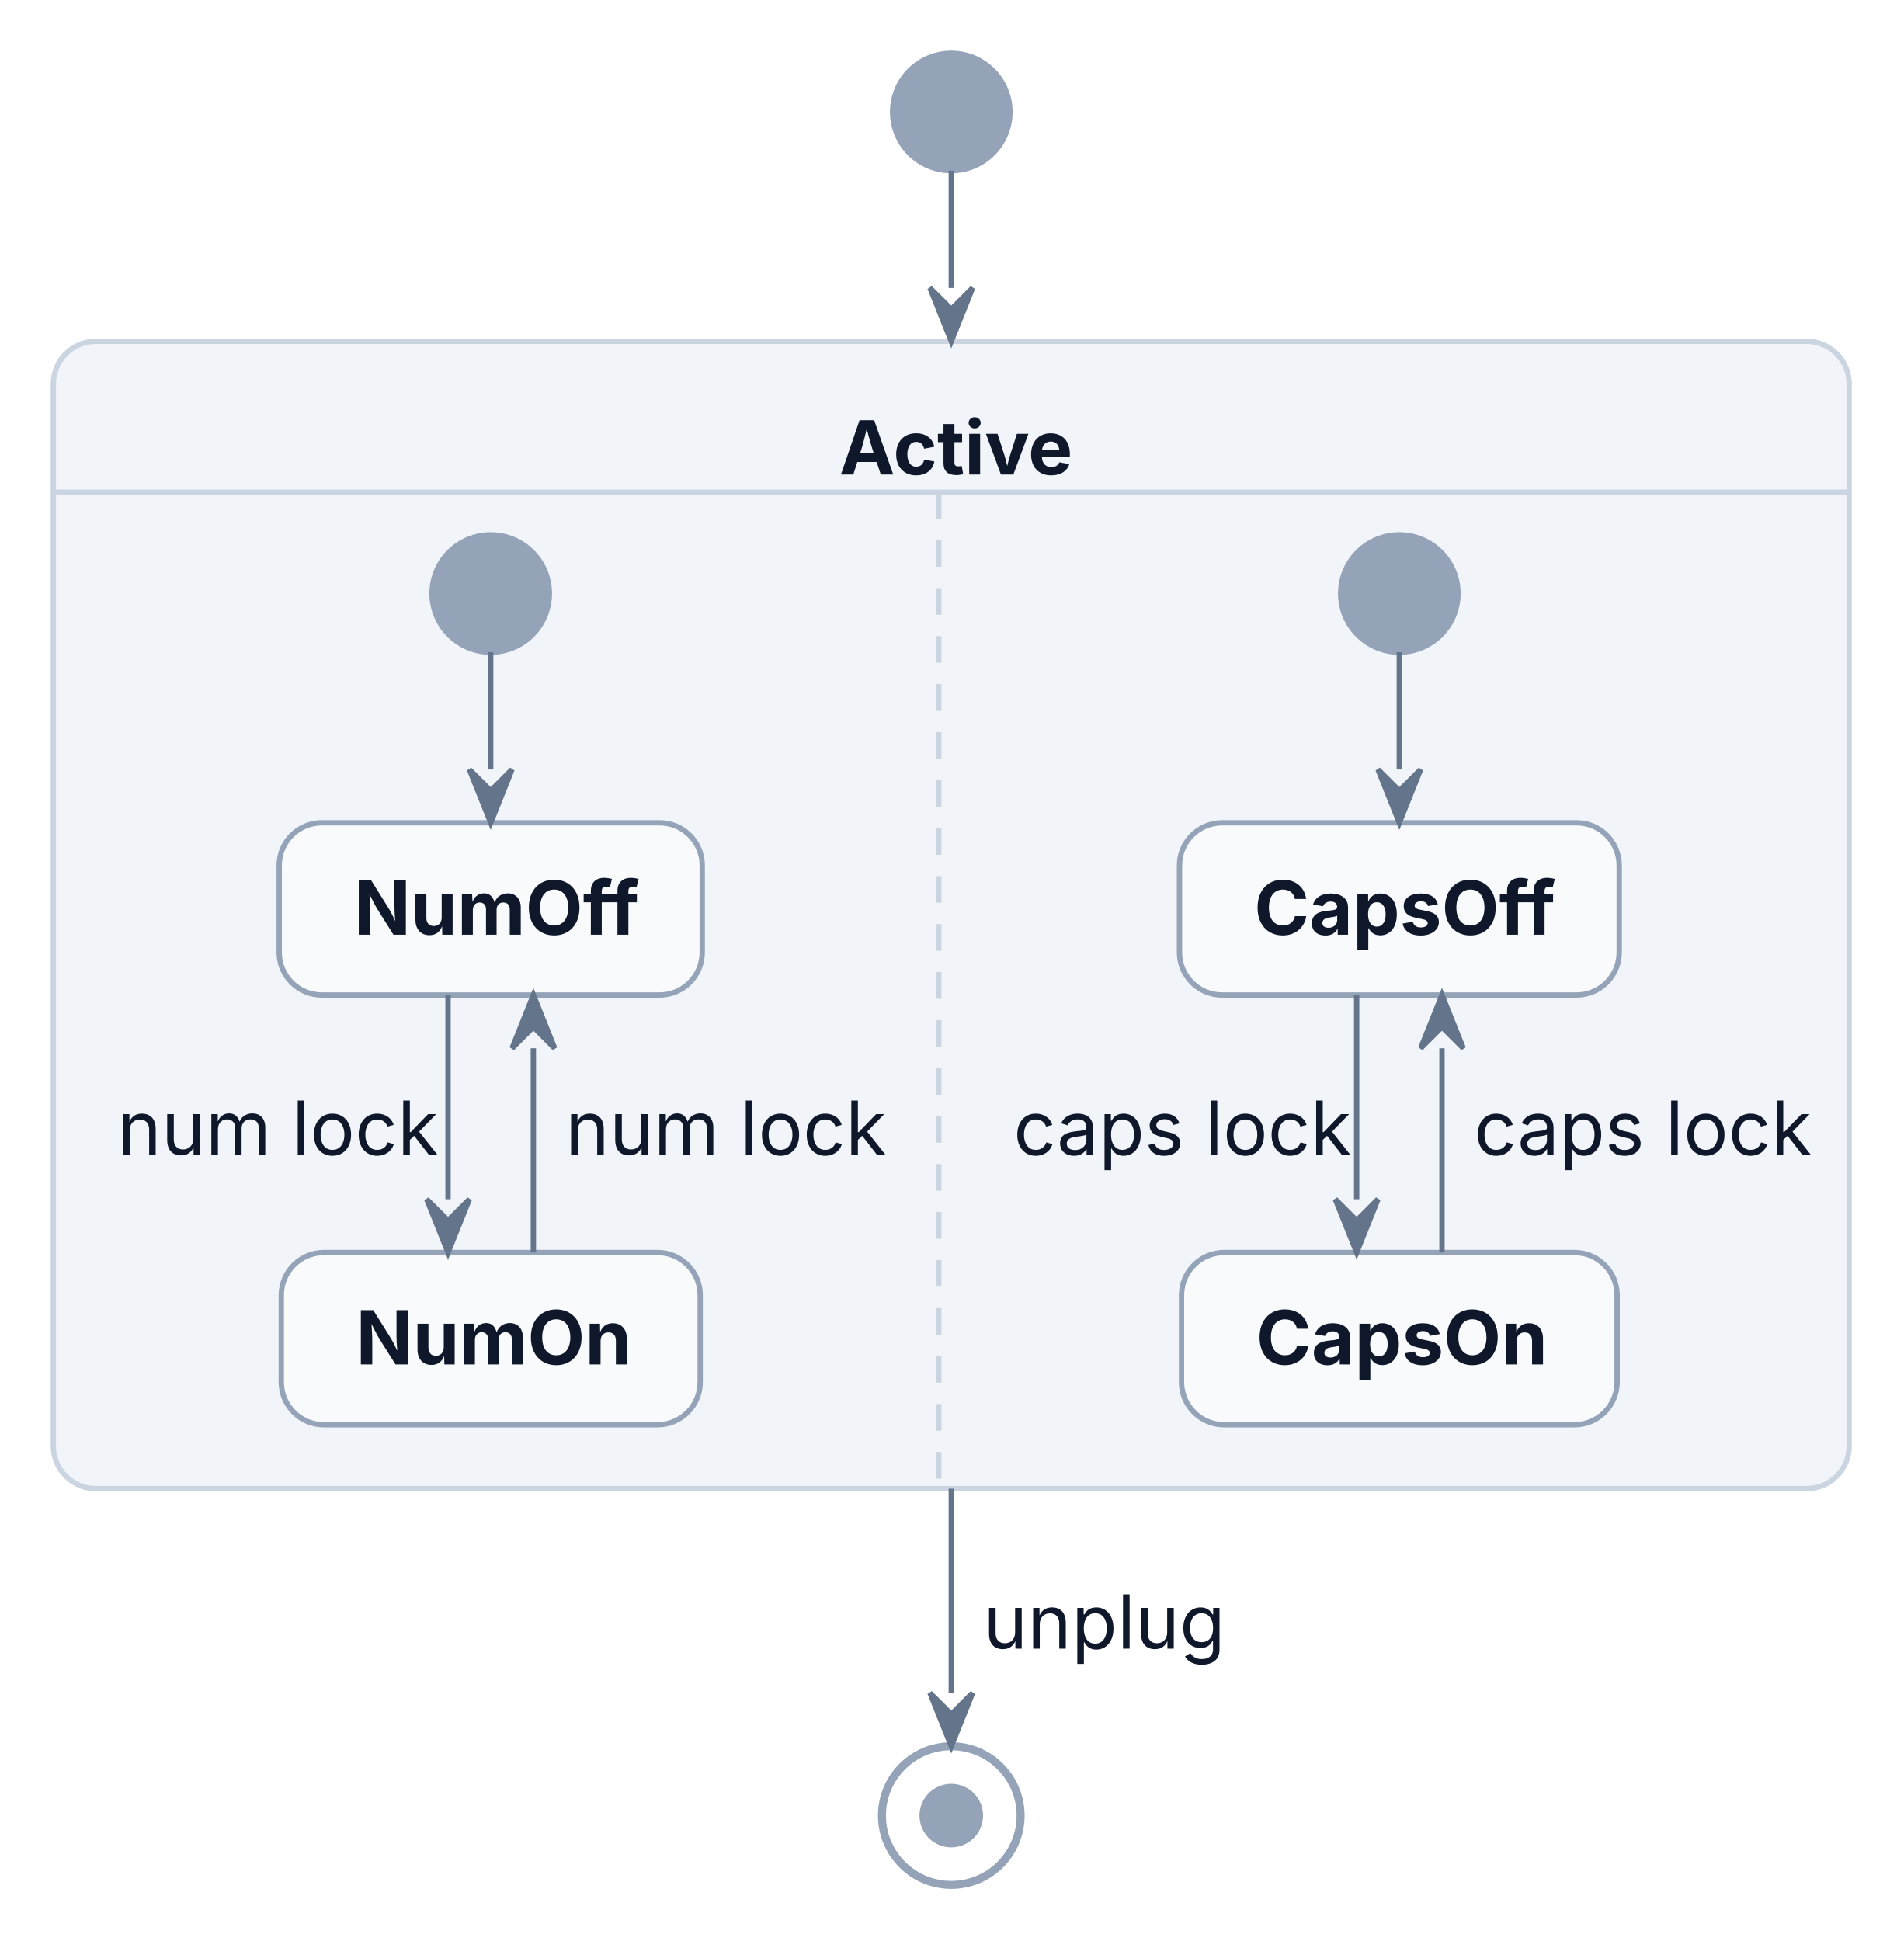
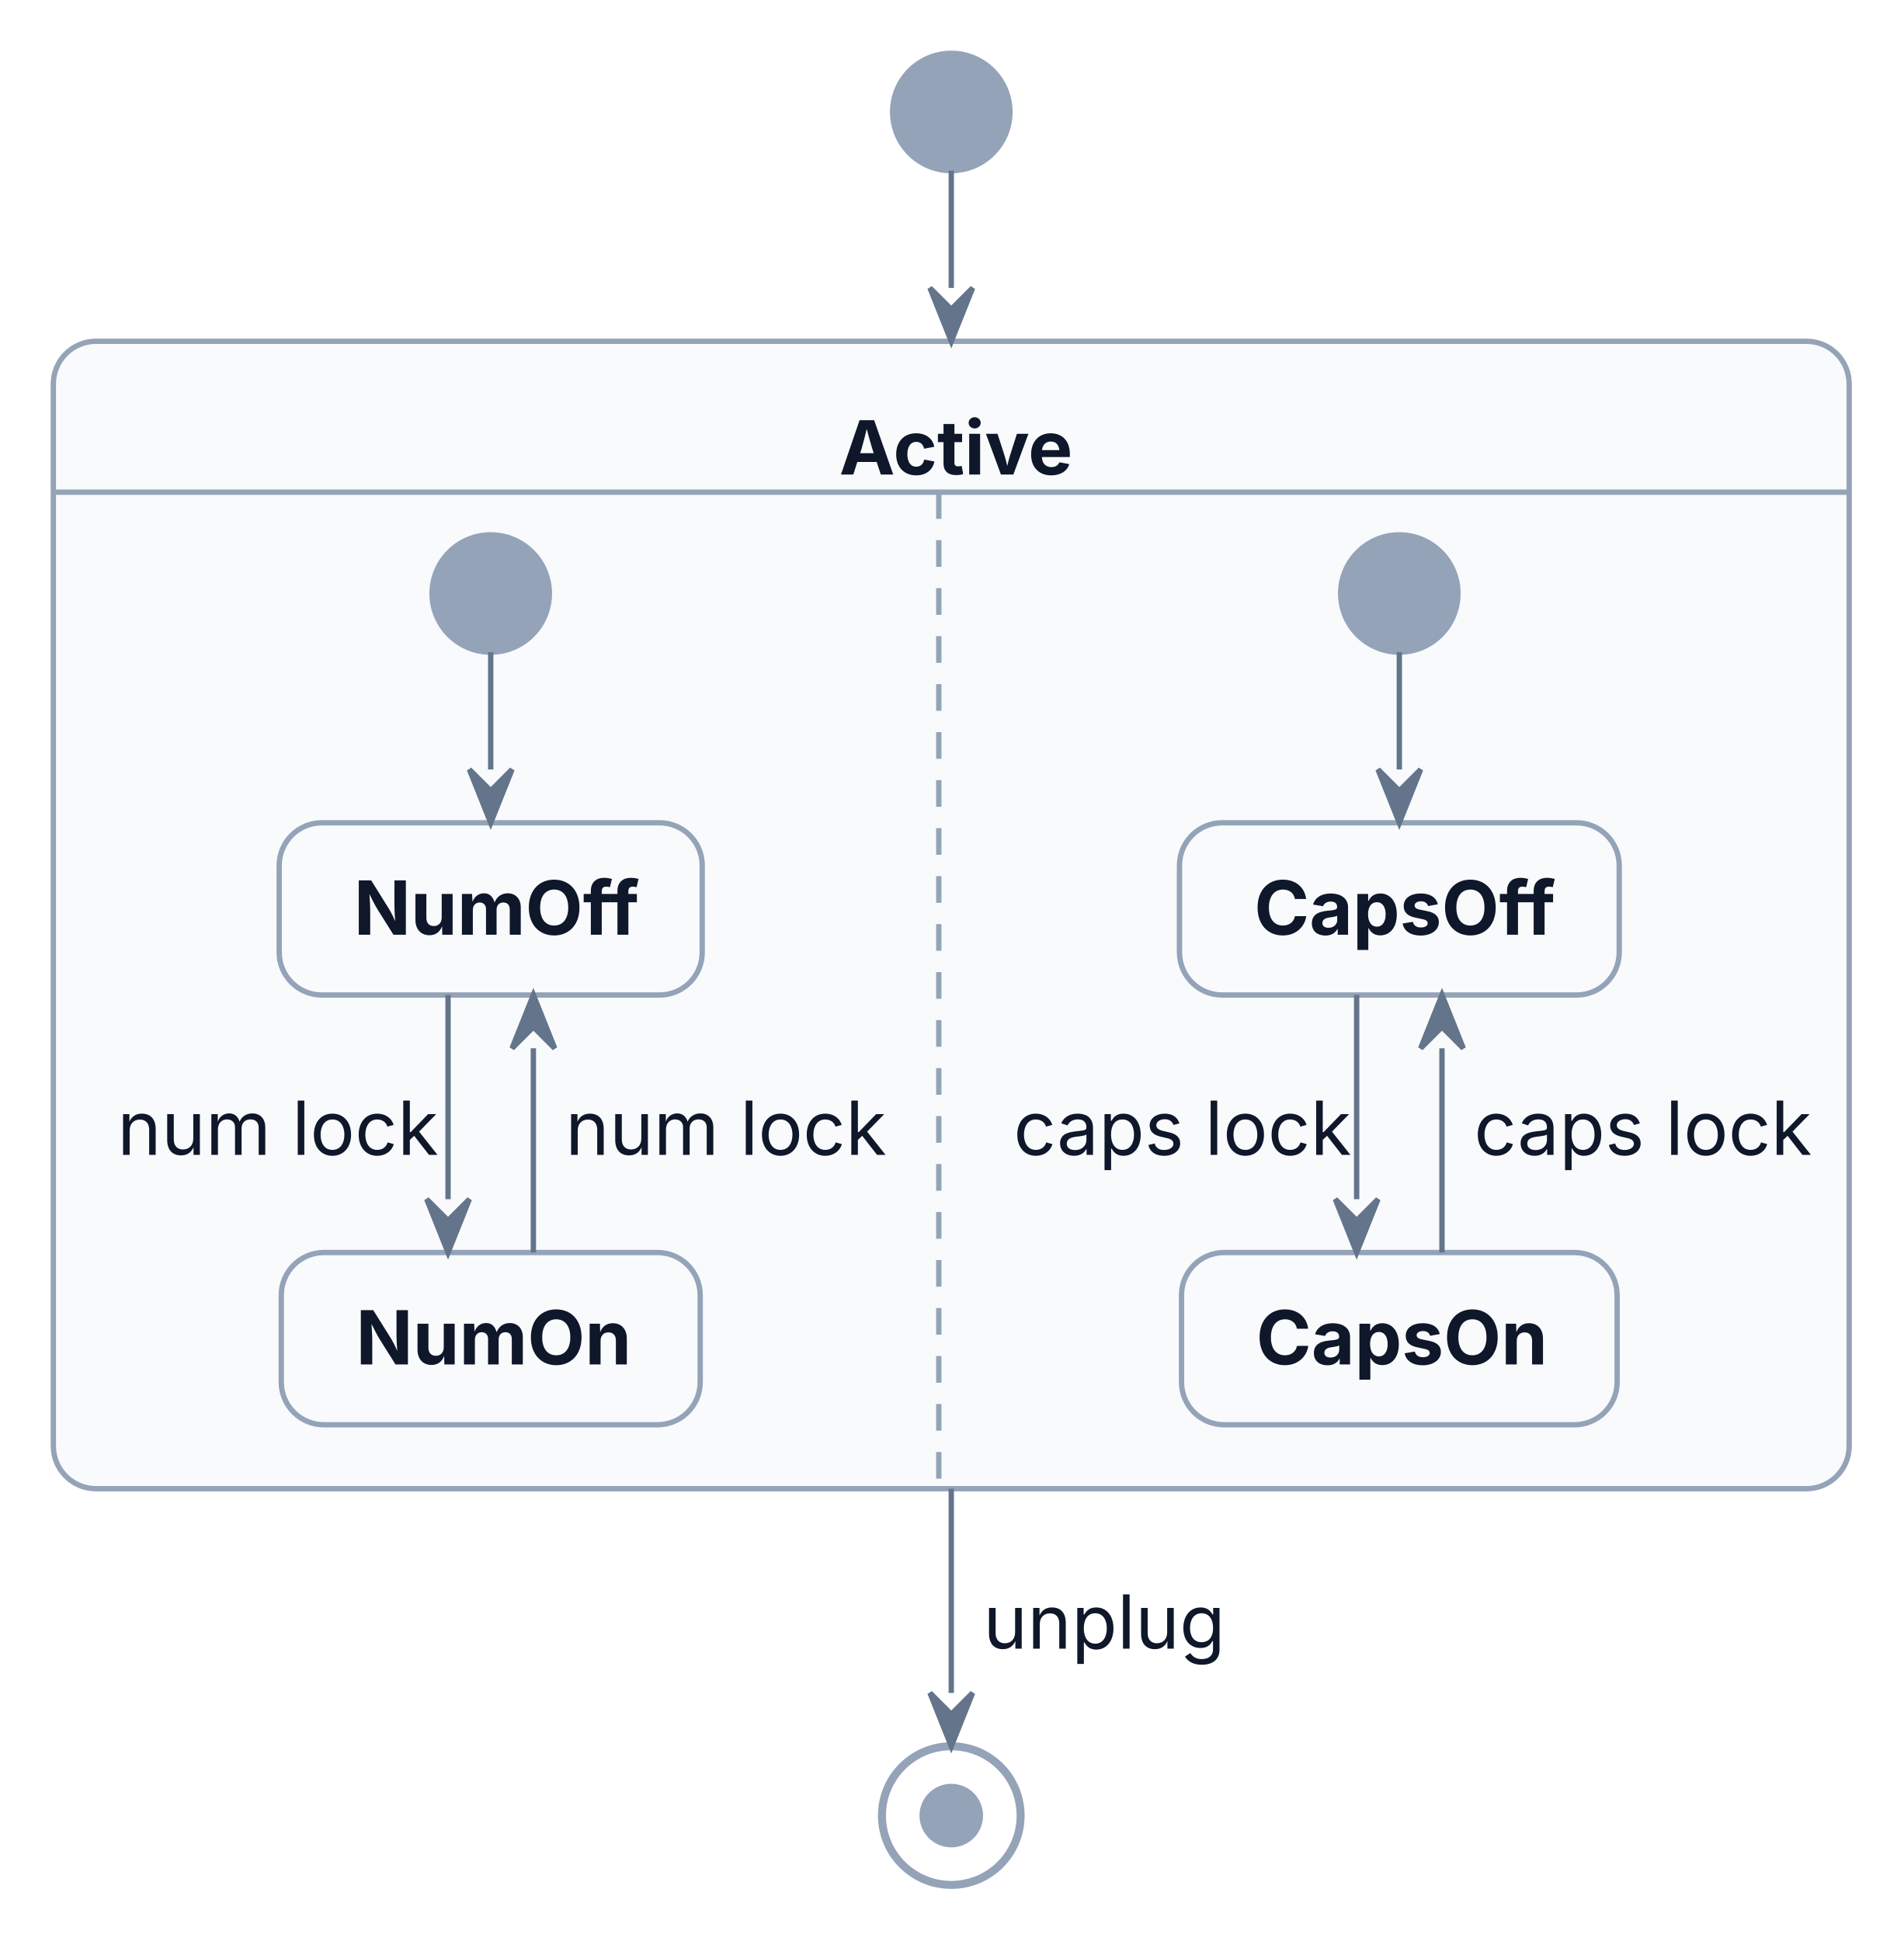
<svg xmlns="http://www.w3.org/2000/svg" width="357" height="364" viewBox="0 0 357 364">
  <rect x="0" y="0" width="357" height="364" fill="#FFFFFF" />
  <g transform="translate(10,10)">
    <g>
      <ellipse cx="168.37" cy="11" rx="11" ry="11" fill="#94A3B8" stroke="#94A3B8" stroke-width="1" />
-       <rect x="0" y="54" width="336.73" height="215.18" rx="8" ry="8" fill="#F1F5F9" stroke="#CBD5E1" stroke-width="1" />
-       <line x1="0" y1="82.3" x2="336.73" y2="82.3" fill="none" stroke="#CBD5E1" stroke-width="1" />
-       <line x1="166.03" y1="82.3" x2="166.03" y2="269.18" fill="none" stroke="#CBD5E1" stroke-width="1" stroke-dasharray="5,4" />
+       <rect x="0" y="54" width="336.73" height="215.18" rx="8" ry="8" fill="#F8FAFC" stroke="#94A3B8" stroke-width="1" />
+       <line x1="0" y1="82.3" x2="336.73" y2="82.3" fill="none" stroke="#94A3B8" stroke-width="1" />
+       <line x1="166.03" y1="82.3" x2="166.03" y2="269.18" fill="none" stroke="#94A3B8" stroke-width="1" stroke-dasharray="5,4" />
      <ellipse cx="82.01" cy="101.3" rx="11" ry="11" fill="#94A3B8" stroke="#94A3B8" stroke-width="1" />
      <rect x="42.35" y="144.3" width="79.32" height="32.3" rx="8" ry="8" fill="#F8FAFC" stroke="#94A3B8" stroke-width="1" />
      <rect x="42.74" y="224.89" width="78.55" height="32.3" rx="8" ry="8" fill="#F8FAFC" stroke="#94A3B8" stroke-width="1" />
      <ellipse cx="252.38" cy="101.3" rx="11" ry="11" fill="#94A3B8" stroke="#94A3B8" stroke-width="1" />
      <rect x="211.16" y="144.3" width="82.45" height="32.3" rx="8" ry="8" fill="#F8FAFC" stroke="#94A3B8" stroke-width="1" />
      <rect x="211.54" y="224.89" width="81.68" height="32.3" rx="8" ry="8" fill="#F8FAFC" stroke="#94A3B8" stroke-width="1" />
      <ellipse cx="168.37" cy="330.48" rx="13" ry="13" fill="none" stroke="#94A3B8" stroke-width="1.5" />
      <ellipse cx="168.37" cy="330.48" rx="5.46" ry="5.46" fill="#94A3B8" stroke="#94A3B8" stroke-width="1" />
      <polyline points="168.37,22 168.37,44" fill="none" stroke="#64748B" stroke-width="1" />
      <polyline points="168.37,269.18 168.37,307.48" fill="none" stroke="#64748B" stroke-width="1" />
      <polyline points="82.01,112.3 82.01,134.3" fill="none" stroke="#64748B" stroke-width="1" />
      <polyline points="74.01,176.59 74.01,214.89" fill="none" stroke="#64748B" stroke-width="1" />
      <polyline points="90.01,224.89 90.01,186.59" fill="none" stroke="#64748B" stroke-width="1" />
      <polyline points="252.38,112.3 252.38,134.3" fill="none" stroke="#64748B" stroke-width="1" />
      <polyline points="244.38,176.59 244.38,214.89" fill="none" stroke="#64748B" stroke-width="1" />
      <polyline points="260.38,224.89 260.38,186.59" fill="none" stroke="#64748B" stroke-width="1" />
    </g>
    <g>
-       <text font-family="Inter, ui-sans-serif, system-ui, -apple-system, &quot;Segoe UI&quot;, &quot;DejaVu Sans&quot;, &quot;Liberation Sans&quot;, sans-serif, &quot;Noto Color Emoji&quot;, &quot;Apple Color Emoji&quot;, &quot;Segoe UI Emoji&quot;" xml:space="preserve">
+       <text font-family="Inter, ui-sans-serif, system-ui, -apple-system, Segoe UI, DejaVu Sans, Liberation Sans, sans-serif, Noto Color Emoji, Apple Color Emoji, Segoe UI Emoji" xml:space="preserve">
        <tspan x="147.36" y="78.99" font-size="14" fill="#0F172A" font-weight="bold" textLength="42.01" lengthAdjust="spacing">Active</tspan>
      </text>
-       <text font-family="Inter, ui-sans-serif, system-ui, -apple-system, &quot;Segoe UI&quot;, &quot;DejaVu Sans&quot;, &quot;Liberation Sans&quot;, sans-serif, &quot;Noto Color Emoji&quot;, &quot;Apple Color Emoji&quot;, &quot;Segoe UI Emoji&quot;" xml:space="preserve">
+       <text font-family="Inter, ui-sans-serif, system-ui, -apple-system, Segoe UI, DejaVu Sans, Liberation Sans, sans-serif, Noto Color Emoji, Apple Color Emoji, Segoe UI Emoji" xml:space="preserve">
        <tspan x="56.35" y="165.29" font-size="14" fill="#0F172A" font-weight="bold" textLength="51.32" lengthAdjust="spacing">NumOff</tspan>
      </text>
-       <text font-family="Inter, ui-sans-serif, system-ui, -apple-system, &quot;Segoe UI&quot;, &quot;DejaVu Sans&quot;, &quot;Liberation Sans&quot;, sans-serif, &quot;Noto Color Emoji&quot;, &quot;Apple Color Emoji&quot;, &quot;Segoe UI Emoji&quot;" xml:space="preserve">
+       <text font-family="Inter, ui-sans-serif, system-ui, -apple-system, Segoe UI, DejaVu Sans, Liberation Sans, sans-serif, Noto Color Emoji, Apple Color Emoji, Segoe UI Emoji" xml:space="preserve">
        <tspan x="56.74" y="245.88" font-size="14" fill="#0F172A" font-weight="bold" textLength="50.55" lengthAdjust="spacing">NumOn</tspan>
      </text>
-       <text font-family="Inter, ui-sans-serif, system-ui, -apple-system, &quot;Segoe UI&quot;, &quot;DejaVu Sans&quot;, &quot;Liberation Sans&quot;, sans-serif, &quot;Noto Color Emoji&quot;, &quot;Apple Color Emoji&quot;, &quot;Segoe UI Emoji&quot;" xml:space="preserve">
+       <text font-family="Inter, ui-sans-serif, system-ui, -apple-system, Segoe UI, DejaVu Sans, Liberation Sans, sans-serif, Noto Color Emoji, Apple Color Emoji, Segoe UI Emoji" xml:space="preserve">
        <tspan x="12" y="206.58" font-size="14" fill="#0F172A" textLength="56.01" lengthAdjust="spacing">num lock</tspan>
      </text>
-       <text font-family="Inter, ui-sans-serif, system-ui, -apple-system, &quot;Segoe UI&quot;, &quot;DejaVu Sans&quot;, &quot;Liberation Sans&quot;, sans-serif, &quot;Noto Color Emoji&quot;, &quot;Apple Color Emoji&quot;, &quot;Segoe UI Emoji&quot;" xml:space="preserve">
+       <text font-family="Inter, ui-sans-serif, system-ui, -apple-system, Segoe UI, DejaVu Sans, Liberation Sans, sans-serif, Noto Color Emoji, Apple Color Emoji, Segoe UI Emoji" xml:space="preserve">
        <tspan x="96.01" y="206.58" font-size="14" fill="#0F172A" textLength="56.01" lengthAdjust="spacing">num lock</tspan>
      </text>
-       <text font-family="Inter, ui-sans-serif, system-ui, -apple-system, &quot;Segoe UI&quot;, &quot;DejaVu Sans&quot;, &quot;Liberation Sans&quot;, sans-serif, &quot;Noto Color Emoji&quot;, &quot;Apple Color Emoji&quot;, &quot;Segoe UI Emoji&quot;" xml:space="preserve">
+       <text font-family="Inter, ui-sans-serif, system-ui, -apple-system, Segoe UI, DejaVu Sans, Liberation Sans, sans-serif, Noto Color Emoji, Apple Color Emoji, Segoe UI Emoji" xml:space="preserve">
        <tspan x="225.16" y="165.29" font-size="14" fill="#0F172A" font-weight="bold" textLength="54.45" lengthAdjust="spacing">CapsOff</tspan>
      </text>
-       <text font-family="Inter, ui-sans-serif, system-ui, -apple-system, &quot;Segoe UI&quot;, &quot;DejaVu Sans&quot;, &quot;Liberation Sans&quot;, sans-serif, &quot;Noto Color Emoji&quot;, &quot;Apple Color Emoji&quot;, &quot;Segoe UI Emoji&quot;" xml:space="preserve">
+       <text font-family="Inter, ui-sans-serif, system-ui, -apple-system, Segoe UI, DejaVu Sans, Liberation Sans, sans-serif, Noto Color Emoji, Apple Color Emoji, Segoe UI Emoji" xml:space="preserve">
        <tspan x="225.54" y="245.88" font-size="14" fill="#0F172A" font-weight="bold" textLength="53.68" lengthAdjust="spacing">CapsOn</tspan>
      </text>
-       <text font-family="Inter, ui-sans-serif, system-ui, -apple-system, &quot;Segoe UI&quot;, &quot;DejaVu Sans&quot;, &quot;Liberation Sans&quot;, sans-serif, &quot;Noto Color Emoji&quot;, &quot;Apple Color Emoji&quot;, &quot;Segoe UI Emoji&quot;" xml:space="preserve">
+       <text font-family="Inter, ui-sans-serif, system-ui, -apple-system, Segoe UI, DejaVu Sans, Liberation Sans, sans-serif, Noto Color Emoji, Apple Color Emoji, Segoe UI Emoji" xml:space="preserve">
        <tspan x="180.03" y="206.58" font-size="14" fill="#0F172A" textLength="58.35" lengthAdjust="spacing">caps lock</tspan>
      </text>
-       <text font-family="Inter, ui-sans-serif, system-ui, -apple-system, &quot;Segoe UI&quot;, &quot;DejaVu Sans&quot;, &quot;Liberation Sans&quot;, sans-serif, &quot;Noto Color Emoji&quot;, &quot;Apple Color Emoji&quot;, &quot;Segoe UI Emoji&quot;" xml:space="preserve">
+       <text font-family="Inter, ui-sans-serif, system-ui, -apple-system, Segoe UI, DejaVu Sans, Liberation Sans, sans-serif, Noto Color Emoji, Apple Color Emoji, Segoe UI Emoji" xml:space="preserve">
        <tspan x="266.38" y="206.58" font-size="14" fill="#0F172A" textLength="58.35" lengthAdjust="spacing">caps lock</tspan>
      </text>
-       <text font-family="Inter, ui-sans-serif, system-ui, -apple-system, &quot;Segoe UI&quot;, &quot;DejaVu Sans&quot;, &quot;Liberation Sans&quot;, sans-serif, &quot;Noto Color Emoji&quot;, &quot;Apple Color Emoji&quot;, &quot;Segoe UI Emoji&quot;" xml:space="preserve">
+       <text font-family="Inter, ui-sans-serif, system-ui, -apple-system, Segoe UI, DejaVu Sans, Liberation Sans, sans-serif, Noto Color Emoji, Apple Color Emoji, Segoe UI Emoji" xml:space="preserve">
        <tspan x="174.37" y="299.18" font-size="14" fill="#0F172A" textLength="42.03" lengthAdjust="spacing">unplug</tspan>
      </text>
      <polygon points="164.37,44 168.37,54 172.37,44 168.37,48" fill="#64748B" stroke="#64748B" stroke-width="1" />
      <polygon points="164.37,307.48 168.37,317.48 172.37,307.48 168.37,311.48" fill="#64748B" stroke="#64748B" stroke-width="1" />
      <polygon points="78.01,134.3 82.01,144.3 86.01,134.3 82.01,138.3" fill="#64748B" stroke="#64748B" stroke-width="1" />
      <polygon points="70.01,214.89 74.01,224.89 78.01,214.89 74.01,218.89" fill="#64748B" stroke="#64748B" stroke-width="1" />
      <polygon points="94.01,186.59 90.01,176.59 86.01,186.59 90.01,182.59" fill="#64748B" stroke="#64748B" stroke-width="1" />
      <polygon points="248.38,134.3 252.38,144.3 256.38,134.3 252.38,138.3" fill="#64748B" stroke="#64748B" stroke-width="1" />
      <polygon points="240.38,214.89 244.38,224.89 248.38,214.89 244.38,218.89" fill="#64748B" stroke="#64748B" stroke-width="1" />
      <polygon points="264.38,186.59 260.38,176.59 256.38,186.59 260.38,182.59" fill="#64748B" stroke="#64748B" stroke-width="1" />
    </g>
  </g>
</svg>
